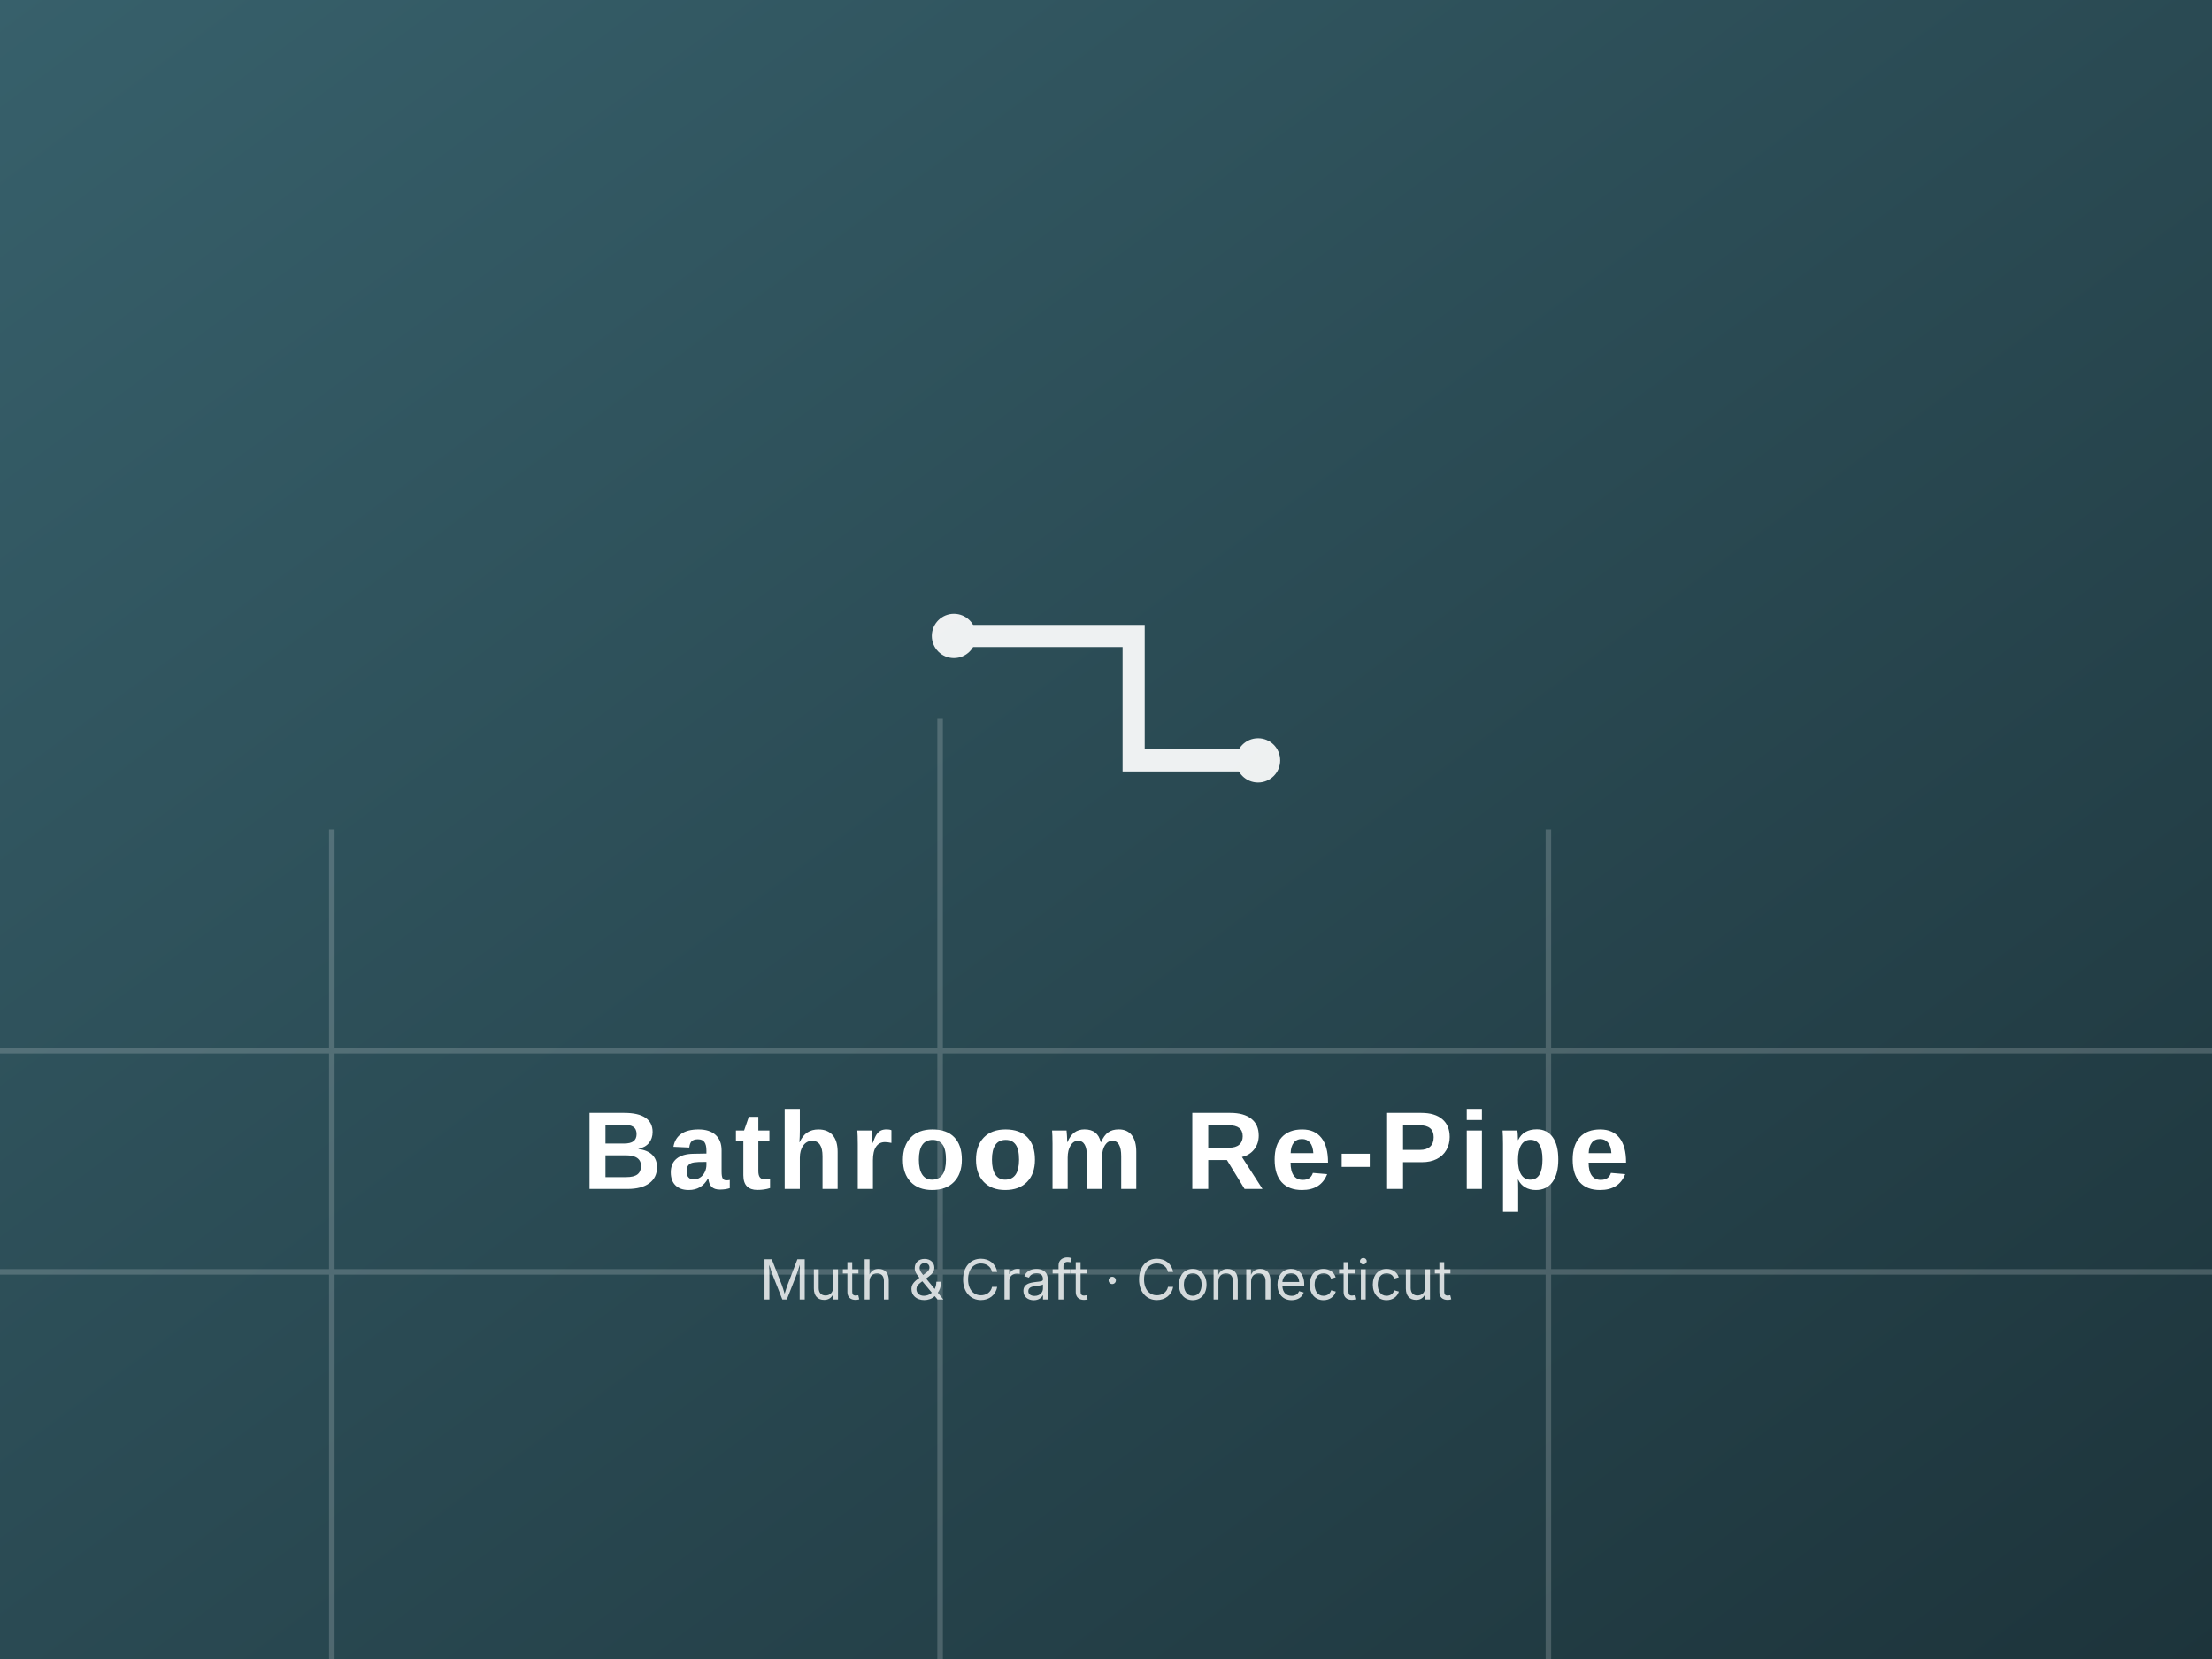
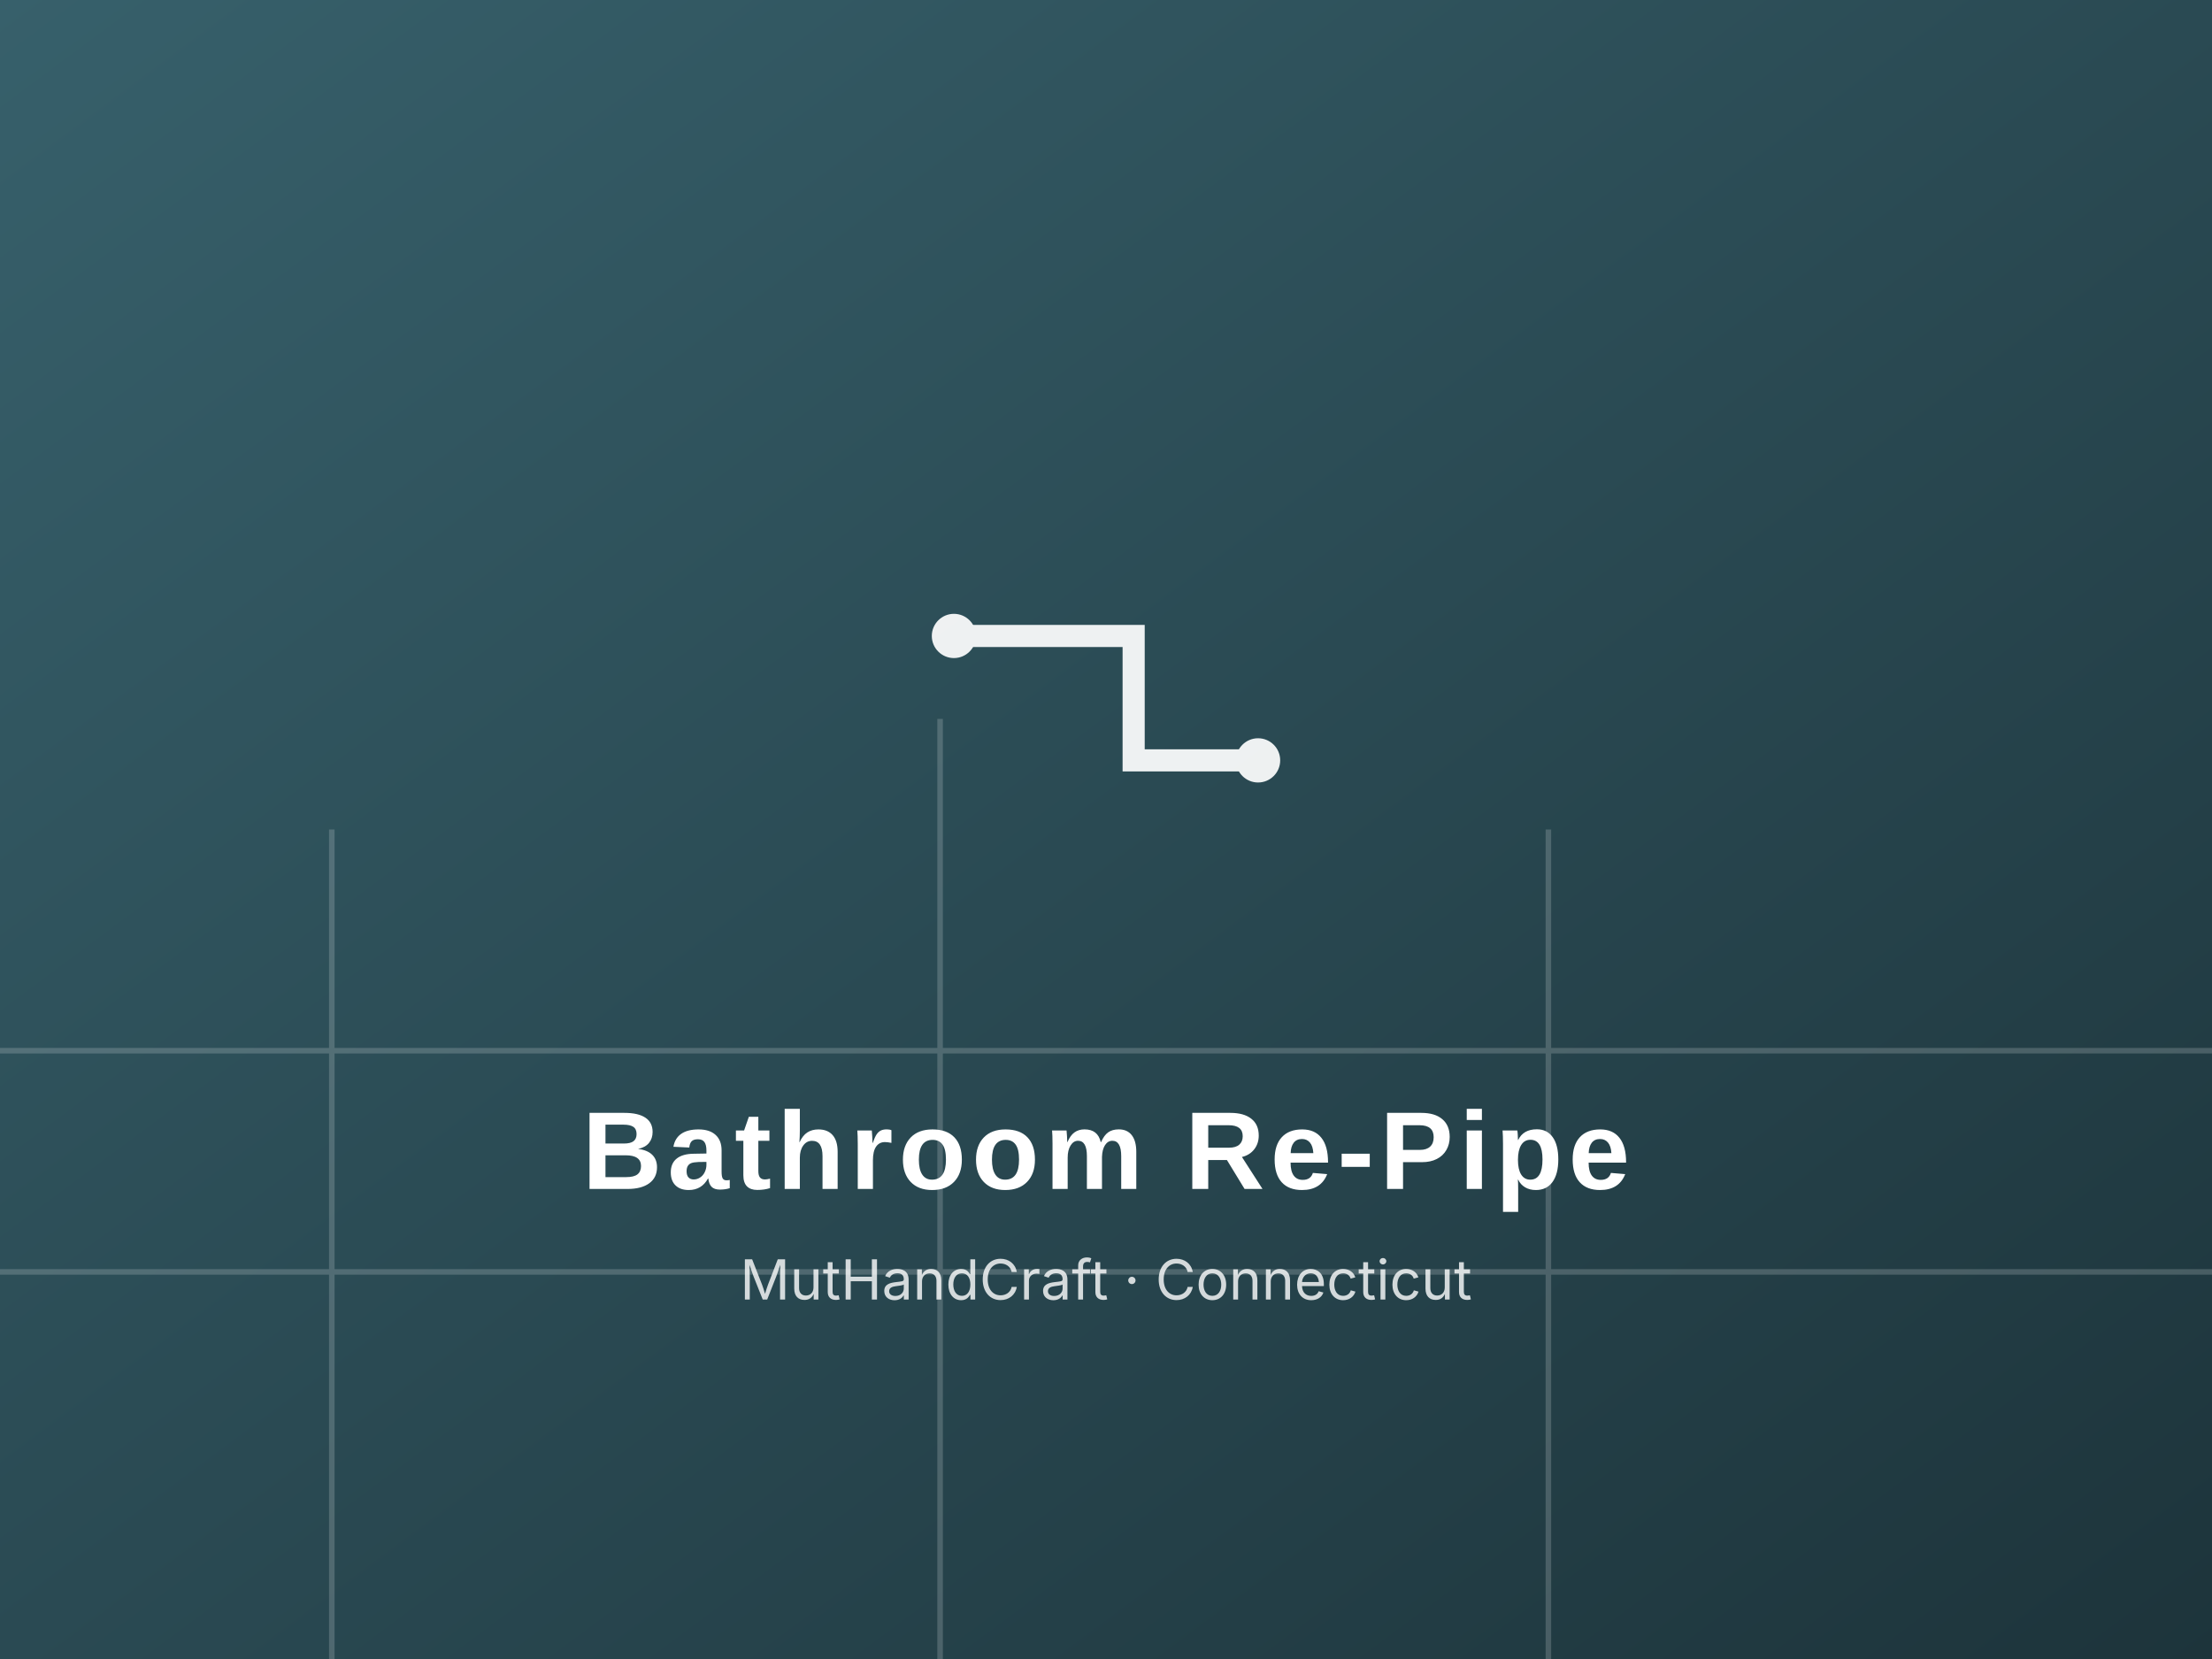
<svg xmlns="http://www.w3.org/2000/svg" viewBox="0 0 800 600" preserveAspectRatio="xMidYMid slice">
  <defs>
    <linearGradient id="g" x1="0" y1="0" x2="1" y2="1">
      <stop offset="0" stop-color="#37606b" />
      <stop offset="1" stop-color="#1d343b" />
    </linearGradient>
  </defs>
  <rect width="800" height="600" fill="url(#g)" />
  <g fill="none" stroke="#ffffff" stroke-width="2" opacity="0.18">
    <path d="M0 460 H800 M0 380 H800 M120 600 V300 M340 600 V260 M560 600 V300" />
  </g>
  <g transform="translate(400 250)" fill="#ffffff" opacity="0.92">
    <path d="M-55 -20 H10 V25 H55" stroke="#fff" stroke-width="8" fill="none" stroke-linecap="round" />
    <circle cx="-55" cy="-20" r="8" fill="#fff" />
    <circle cx="55" cy="25" r="8" fill="#fff" />
  </g>
  <text x="400" y="430" font-family="Oswald,Arial,sans-serif" font-size="40" font-weight="600" letter-spacing="2" text-anchor="middle" fill="#ffffff" text-transform="uppercase">Bathroom Re-Pipe</text>
-   <text x="400" y="470" font-family="Inter,Arial,sans-serif" font-size="20" text-anchor="middle" fill="#ffffff" opacity="0.8">Muth &amp; Craft · Connecticut</text>
+   <text x="400" y="470" font-family="Inter,Arial,sans-serif" font-size="20" text-anchor="middle" fill="#ffffff" opacity="0.8">MutHandCraft · Connecticut</text>
</svg>
